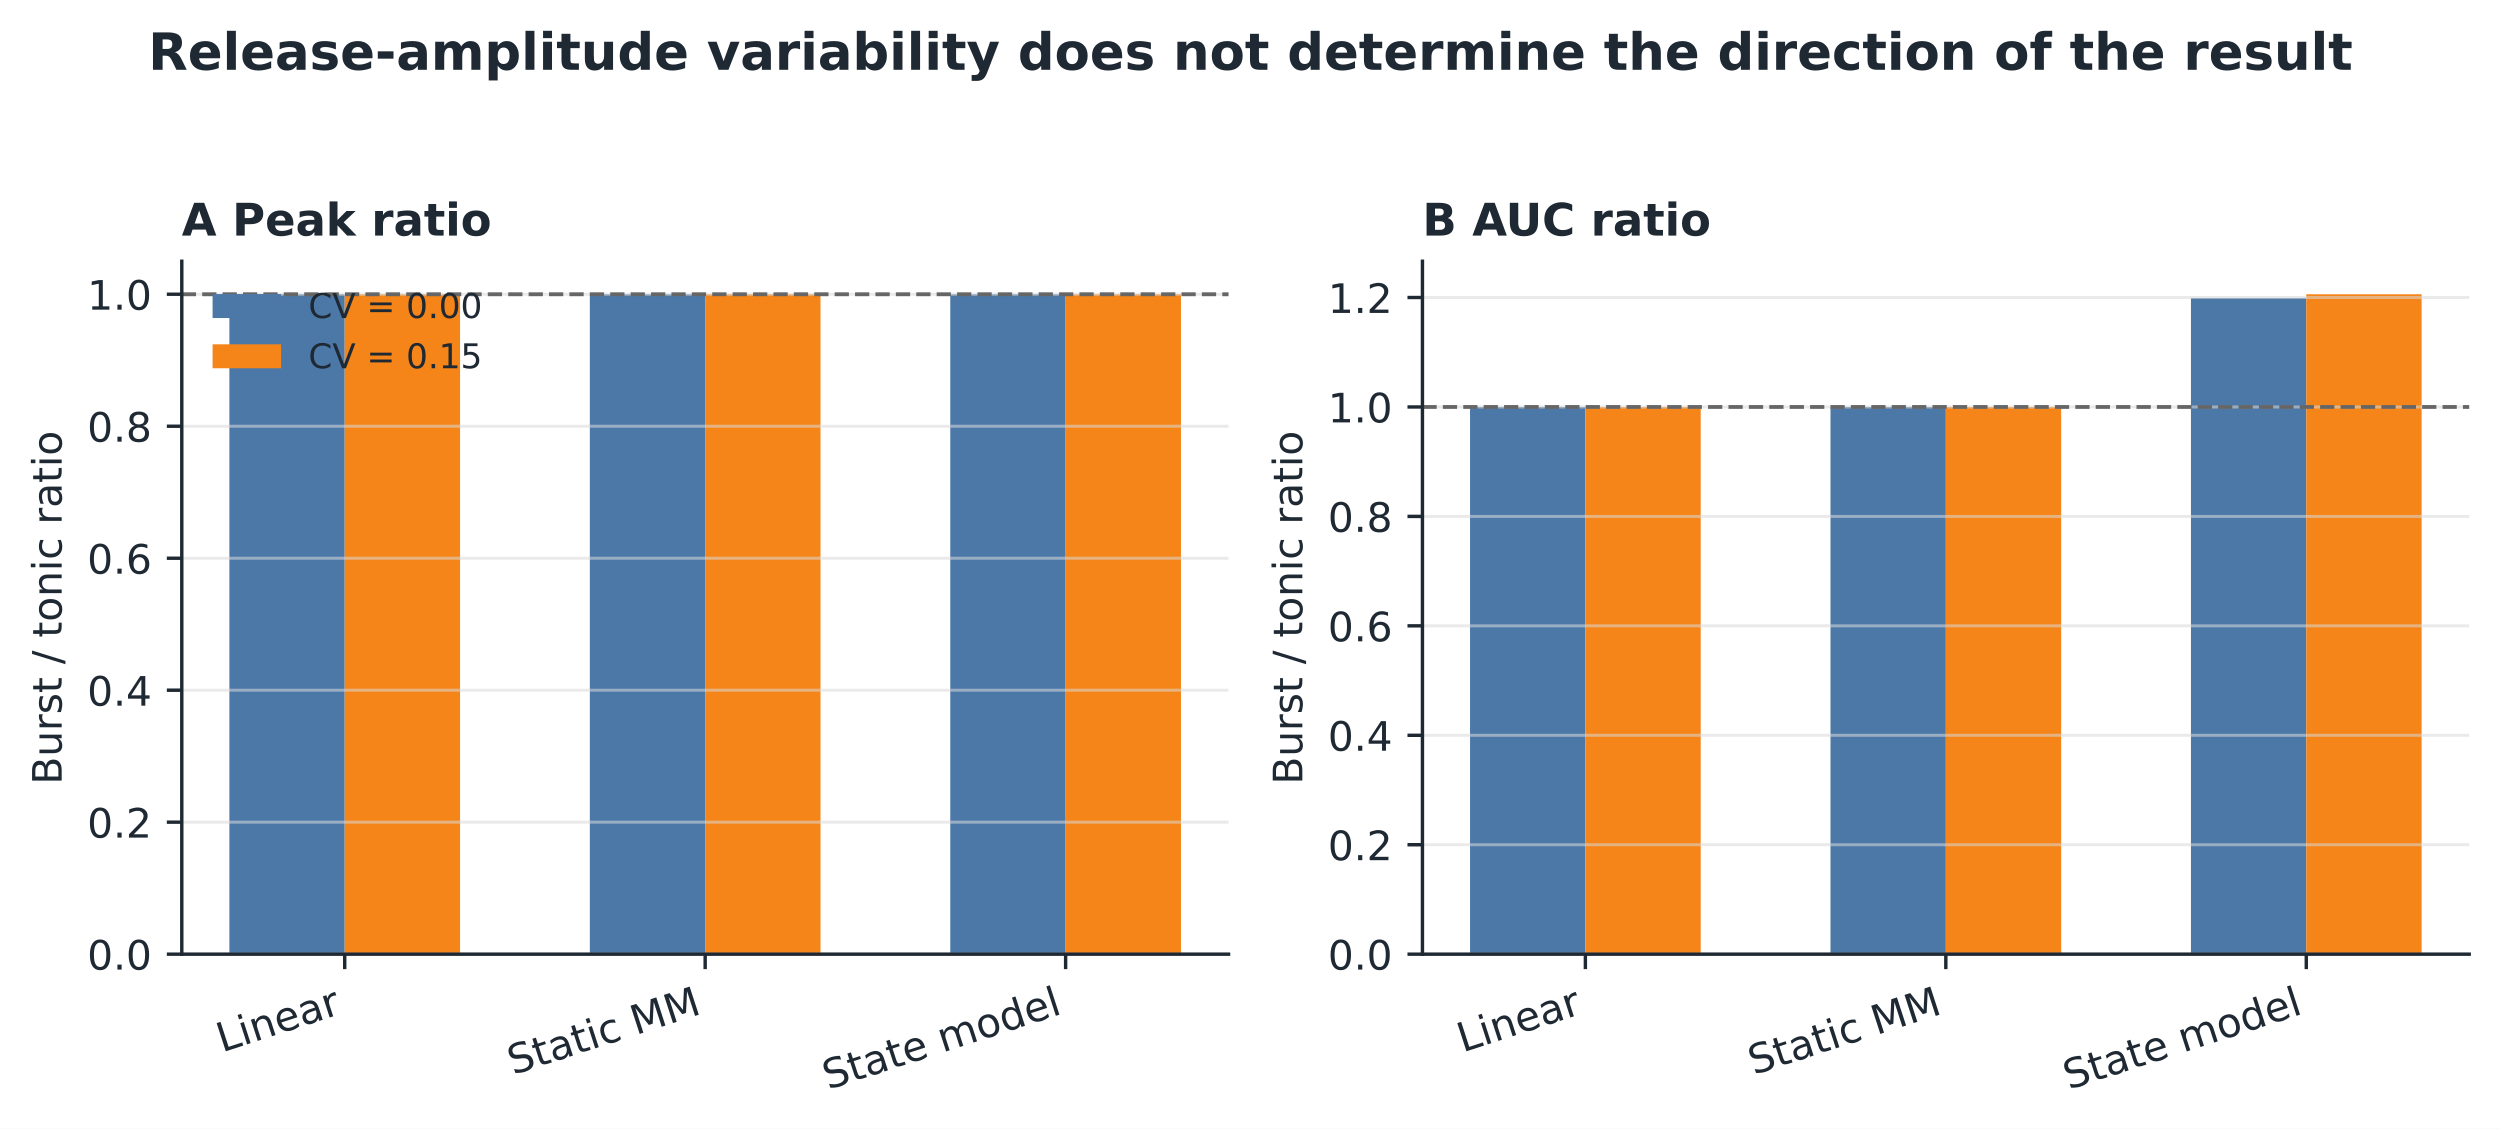
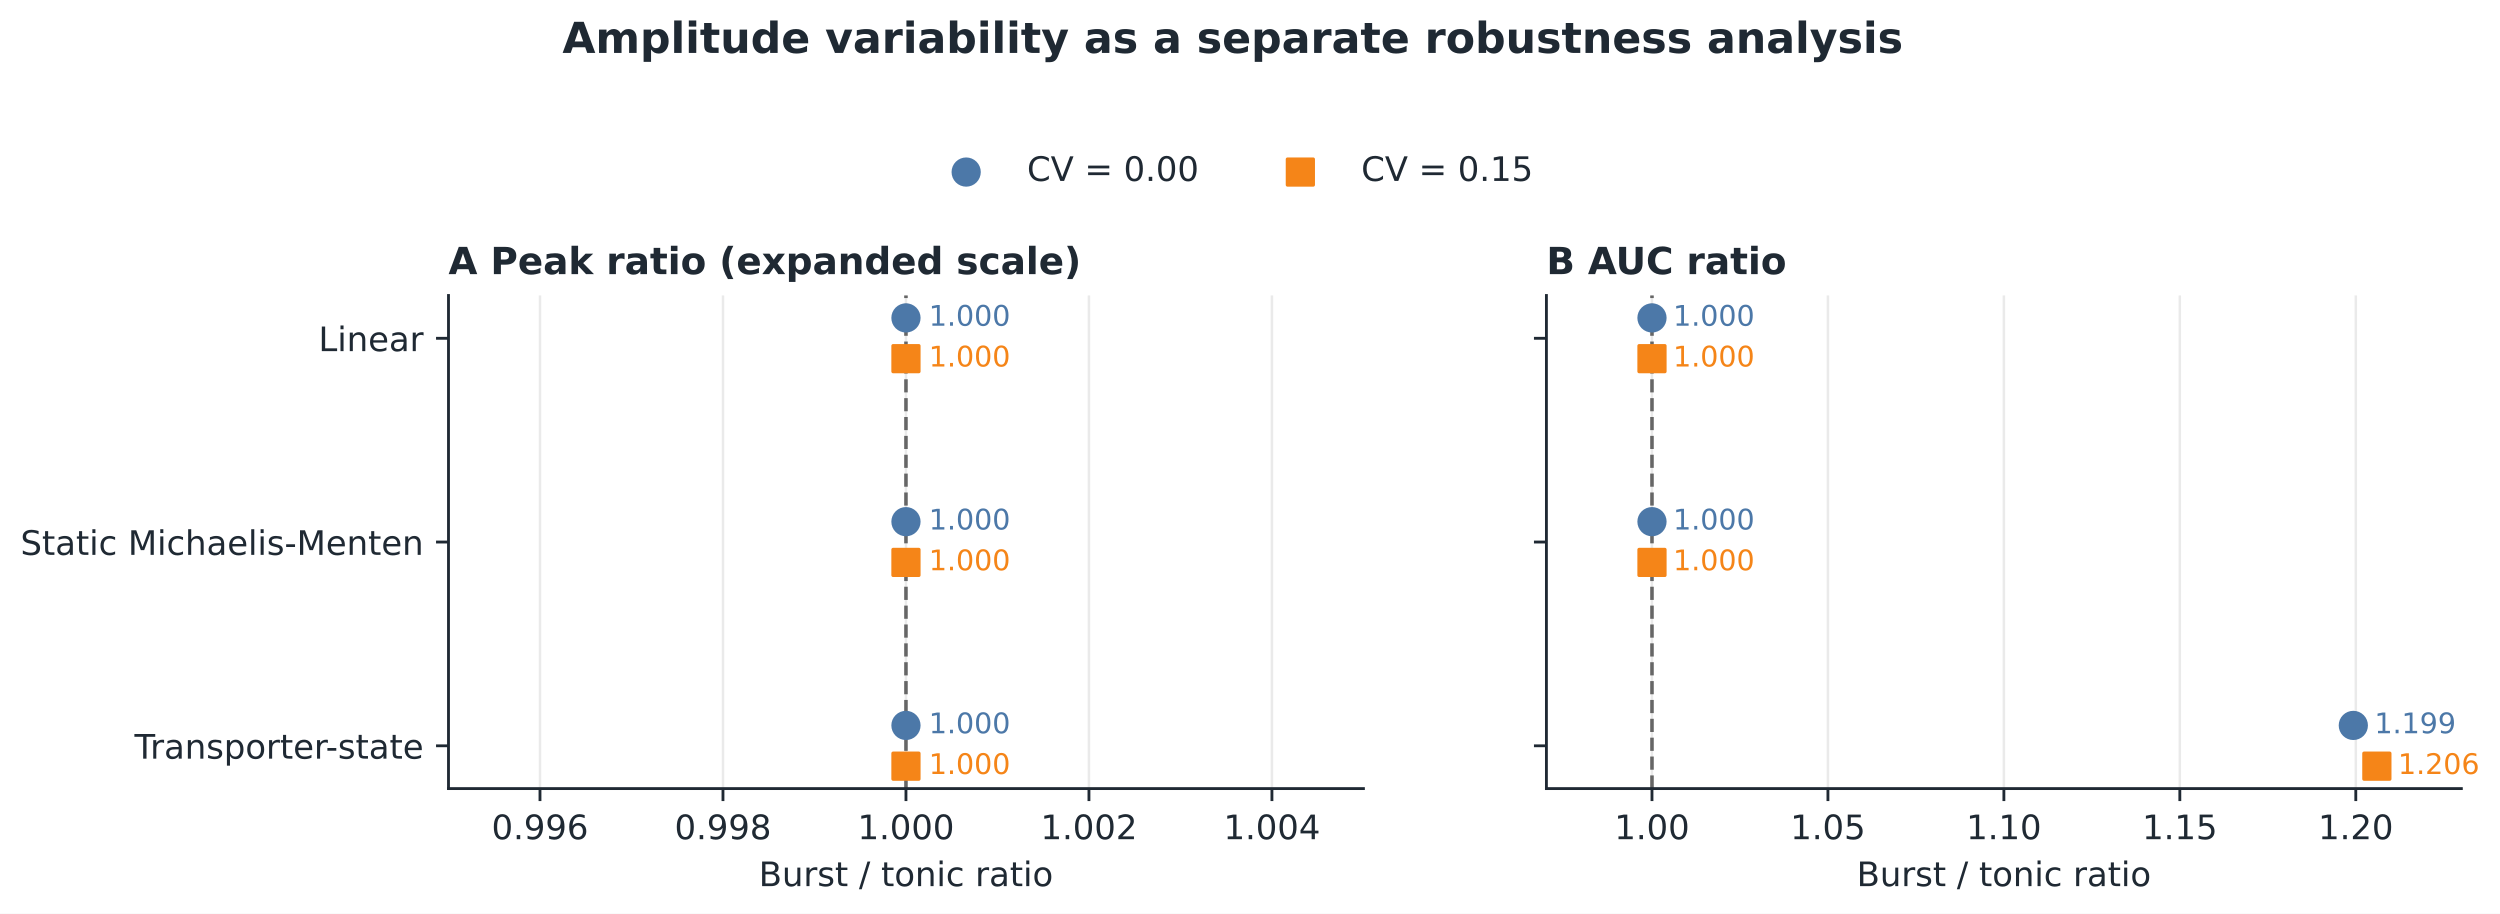
- <svg xmlns="http://www.w3.org/2000/svg" xmlns:xlink="http://www.w3.org/1999/xlink" width="584.507pt" height="263.878pt" viewBox="0 0 584.507 263.878" version="1.1">
+ <svg xmlns="http://www.w3.org/2000/svg" xmlns:xlink="http://www.w3.org/1999/xlink" width="702.345pt" height="256.692pt" viewBox="0 0 702.345 256.692" version="1.1">
  <defs>
    <style type="text/css">*{stroke-linejoin: round; stroke-linecap: butt}</style>
  </defs>
  <g id="figure_1">
    <g id="patch_1">
-       <path d="M -0 263.878  L 584.507 263.878  L 584.507 0  L -0 0  z " style="fill: #ffffff" />
+       <path d="M 0 256.692  L 702.345 256.692  L 702.345 0  L 0 0  z " style="fill: #ffffff" />
    </g>
    <g id="axes_1">
      <g id="patch_2">
-         <path d="M 42.502 223.089  L 287.237 223.089  L 287.237 61.08  L 42.502 61.08  z " style="fill: #ffffff" />
-       </g>
-       <g id="patch_3">
-         <path d="M 53.627 223.089  L 80.595 223.089  L 80.595 68.795  L 53.627 68.795  z " clip-path="url(#p89e14dfe2c)" style="fill: #4c78a8" />
-       </g>
-       <g id="patch_4">
-         <path d="M 137.902 223.089  L 164.87 223.089  L 164.87 68.795  L 137.902 68.795  z " clip-path="url(#p89e14dfe2c)" style="fill: #4c78a8" />
-       </g>
-       <g id="patch_5">
-         <path d="M 222.177 223.089  L 249.145 223.089  L 249.145 68.795  L 222.177 68.795  z " clip-path="url(#p89e14dfe2c)" style="fill: #4c78a8" />
-       </g>
-       <g id="patch_6">
-         <path d="M 80.595 223.089  L 107.563 223.089  L 107.563 68.795  L 80.595 68.795  z " clip-path="url(#p89e14dfe2c)" style="fill: #f58518" />
-       </g>
-       <g id="patch_7">
-         <path d="M 164.87 223.089  L 191.838 223.089  L 191.838 68.795  L 164.87 68.795  z " clip-path="url(#p89e14dfe2c)" style="fill: #f58518" />
-       </g>
-       <g id="patch_8">
-         <path d="M 249.145 223.089  L 276.113 223.089  L 276.113 68.795  L 249.145 68.795  z " clip-path="url(#p89e14dfe2c)" style="fill: #f58518" />
+         <path d="M 125.999 221.544  L 383.039 221.544  L 383.039 83.016  L 125.999 83.016  z " style="fill: #ffffff" />
      </g>
      <g id="matplotlib.axis_1">
        <g id="xtick_1">
          <g id="line2d_1">
+             <path d="M 151.703 221.544  L 151.703 83.016  " clip-path="url(#p27b175a845)" style="fill: none; stroke: #d9d9d9; stroke-opacity: 0.55; stroke-width: 0.7; stroke-linecap: square" />
+           </g>
+           <g id="line2d_2">
            <defs>
-               <path id="md1ec81c192" d="M 0 0  L 0 3.5  " style="stroke: #1f2933; stroke-width: 0.8" />
+               <path id="m97c9097db1" d="M 0 0  L 0 3.5  " style="stroke: #1f2933; stroke-width: 0.8" />
            </defs>
            <g>
-               <use xlink:href="#md1ec81c192" x="80.595" y="223.089" style="fill: #1f2933; stroke: #1f2933; stroke-width: 0.8" />
+               <use xlink:href="#m97c9097db1" x="151.703" y="221.544" style="fill: #1f2933; stroke: #1f2933; stroke-width: 0.8" />
            </g>
          </g>
          <g id="text_1">
-             <text style="font-size: 9.5px; font-family: 'DejaVu Sans'; fill: #1f2933" transform="translate(51.90341 246.0781) rotate(-18)">Linear</text>
+             <text style="font-size: 9.5px; font-family: 'DejaVu Sans'; text-anchor: middle; fill: #1f2933" x="151.703" y="235.763" transform="rotate(-0 151.7025 235.7625)">0.996</text>
          </g>
        </g>
        <g id="xtick_2">
-           <g id="line2d_2">
-             <g>
-               <use xlink:href="#md1ec81c192" x="164.87" y="223.089" style="fill: #1f2933; stroke: #1f2933; stroke-width: 0.8" />
+           <g id="line2d_3">
+             <path d="M 203.111 221.544  L 203.111 83.016  " clip-path="url(#p27b175a845)" style="fill: none; stroke: #d9d9d9; stroke-opacity: 0.55; stroke-width: 0.7; stroke-linecap: square" />
+           </g>
+           <g id="line2d_4">
+             <g>
+               <use xlink:href="#m97c9097db1" x="203.111" y="221.544" style="fill: #1f2933; stroke: #1f2933; stroke-width: 0.8" />
            </g>
          </g>
          <g id="text_2">
-             <text style="font-size: 9.5px; font-family: 'DejaVu Sans'; fill: #1f2933" transform="translate(119.9621 251.3472) rotate(-18)">Static MM</text>
+             <text style="font-size: 9.5px; font-family: 'DejaVu Sans'; text-anchor: middle; fill: #1f2933" x="203.111" y="235.763" transform="rotate(-0 203.1105 235.7625)">0.998</text>
          </g>
        </g>
        <g id="xtick_3">
-           <g id="line2d_3">
-             <g>
-               <use xlink:href="#md1ec81c192" x="249.145" y="223.089" style="fill: #1f2933; stroke: #1f2933; stroke-width: 0.8" />
+           <g id="line2d_5">
+             <path d="M 254.519 221.544  L 254.519 83.016  " clip-path="url(#p27b175a845)" style="fill: none; stroke: #d9d9d9; stroke-opacity: 0.55; stroke-width: 0.7; stroke-linecap: square" />
+           </g>
+           <g id="line2d_6">
+             <g>
+               <use xlink:href="#m97c9097db1" x="254.519" y="221.544" style="fill: #1f2933; stroke: #1f2933; stroke-width: 0.8" />
            </g>
          </g>
          <g id="text_3">
-             <text style="font-size: 9.5px; font-family: 'DejaVu Sans'; fill: #1f2933" transform="translate(193.6126 254.7993) rotate(-18)">State model</text>
-           </g>
+             <text style="font-size: 9.5px; font-family: 'DejaVu Sans'; text-anchor: middle; fill: #1f2933" x="254.519" y="235.763" transform="rotate(-0 254.5185 235.7625)">1.000</text>
+           </g>
+         </g>
+         <g id="xtick_4">
+           <g id="line2d_7">
+             <path d="M 305.927 221.544  L 305.927 83.016  " clip-path="url(#p27b175a845)" style="fill: none; stroke: #d9d9d9; stroke-opacity: 0.55; stroke-width: 0.7; stroke-linecap: square" />
+           </g>
+           <g id="line2d_8">
+             <g>
+               <use xlink:href="#m97c9097db1" x="305.927" y="221.544" style="fill: #1f2933; stroke: #1f2933; stroke-width: 0.8" />
+             </g>
+           </g>
+           <g id="text_4">
+             <text style="font-size: 9.5px; font-family: 'DejaVu Sans'; text-anchor: middle; fill: #1f2933" x="305.927" y="235.763" transform="rotate(-0 305.9265 235.7625)">1.002</text>
+           </g>
+         </g>
+         <g id="xtick_5">
+           <g id="line2d_9">
+             <path d="M 357.335 221.544  L 357.335 83.016  " clip-path="url(#p27b175a845)" style="fill: none; stroke: #d9d9d9; stroke-opacity: 0.55; stroke-width: 0.7; stroke-linecap: square" />
+           </g>
+           <g id="line2d_10">
+             <g>
+               <use xlink:href="#m97c9097db1" x="357.335" y="221.544" style="fill: #1f2933; stroke: #1f2933; stroke-width: 0.8" />
+             </g>
+           </g>
+           <g id="text_5">
+             <text style="font-size: 9.5px; font-family: 'DejaVu Sans'; text-anchor: middle; fill: #1f2933" x="357.335" y="235.763" transform="rotate(-0 357.3345 235.7625)">1.004</text>
+           </g>
+         </g>
+         <g id="text_6">
+           <text style="font-size: 9.5px; font-family: 'DejaVu Sans'; text-anchor: middle; fill: #1f2933" x="254.519" y="248.957" transform="rotate(-0 254.5185 248.9567)">Burst / tonic ratio</text>
        </g>
      </g>
      <g id="matplotlib.axis_2">
        <g id="ytick_1">
-           <g id="line2d_4">
-             <path d="M 42.502 223.089  L 287.237 223.089  " clip-path="url(#p89e14dfe2c)" style="fill: none; stroke: #d9d9d9; stroke-opacity: 0.55; stroke-width: 0.7; stroke-linecap: square" />
-           </g>
-           <g id="line2d_5">
+           <g id="line2d_11">
            <defs>
-               <path id="mc2ddec06c8" d="M 0 0  L -3.5 0  " style="stroke: #1f2933; stroke-width: 0.8" />
+               <path id="mf28a85999b" d="M 0 0  L -3.5 0  " style="stroke: #1f2933; stroke-width: 0.8" />
            </defs>
            <g>
-               <use xlink:href="#mc2ddec06c8" x="42.502" y="223.089" style="fill: #1f2933; stroke: #1f2933; stroke-width: 0.8" />
-             </g>
-           </g>
-           <g id="text_4">
-             <text style="font-size: 9.5px; font-family: 'DejaVu Sans'; text-anchor: end; fill: #1f2933" x="35.502" y="226.698" transform="rotate(-0 35.50219 226.6982)">0.0</text>
+               <use xlink:href="#mf28a85999b" x="125.999" y="95.037" style="fill: #1f2933; stroke: #1f2933; stroke-width: 0.8" />
+             </g>
+           </g>
+           <g id="text_7">
+             <text style="font-size: 9.5px; font-family: 'DejaVu Sans'; text-anchor: end; fill: #1f2933" x="118.999" y="98.646" transform="rotate(-0 118.9985 98.64628)">Linear</text>
          </g>
        </g>
        <g id="ytick_2">
-           <g id="line2d_6">
-             <path d="M 42.502 192.23  L 287.237 192.23  " clip-path="url(#p89e14dfe2c)" style="fill: none; stroke: #d9d9d9; stroke-opacity: 0.55; stroke-width: 0.7; stroke-linecap: square" />
-           </g>
-           <g id="line2d_7">
-             <g>
-               <use xlink:href="#mc2ddec06c8" x="42.502" y="192.23" style="fill: #1f2933; stroke: #1f2933; stroke-width: 0.8" />
-             </g>
-           </g>
-           <g id="text_5">
-             <text style="font-size: 9.5px; font-family: 'DejaVu Sans'; text-anchor: end; fill: #1f2933" x="35.502" y="195.839" transform="rotate(-0 35.50219 195.8394)">0.2</text>
+           <g id="line2d_12">
+             <g>
+               <use xlink:href="#mf28a85999b" x="125.999" y="152.28" style="fill: #1f2933; stroke: #1f2933; stroke-width: 0.8" />
+             </g>
+           </g>
+           <g id="text_8">
+             <text style="font-size: 9.5px; font-family: 'DejaVu Sans'; text-anchor: end; fill: #1f2933" x="118.999" y="155.889" transform="rotate(-0 118.9985 155.8893)">Static Michaelis-Menten</text>
          </g>
        </g>
        <g id="ytick_3">
-           <g id="line2d_8">
-             <path d="M 42.502 161.371  L 287.237 161.371  " clip-path="url(#p89e14dfe2c)" style="fill: none; stroke: #d9d9d9; stroke-opacity: 0.55; stroke-width: 0.7; stroke-linecap: square" />
-           </g>
-           <g id="line2d_9">
-             <g>
-               <use xlink:href="#mc2ddec06c8" x="42.502" y="161.371" style="fill: #1f2933; stroke: #1f2933; stroke-width: 0.8" />
-             </g>
-           </g>
-           <g id="text_6">
-             <text style="font-size: 9.5px; font-family: 'DejaVu Sans'; text-anchor: end; fill: #1f2933" x="35.502" y="164.981" transform="rotate(-0 35.50219 164.9805)">0.4</text>
-           </g>
-         </g>
+           <g id="line2d_13">
+             <g>
+               <use xlink:href="#mf28a85999b" x="125.999" y="209.523" style="fill: #1f2933; stroke: #1f2933; stroke-width: 0.8" />
+             </g>
+           </g>
+           <g id="text_9">
+             <text style="font-size: 9.5px; font-family: 'DejaVu Sans'; text-anchor: end; fill: #1f2933" x="118.999" y="213.132" transform="rotate(-0 118.9985 213.1322)">Transporter-state</text>
+           </g>
+         </g>
+       </g>
+       <g id="line2d_14">
+         <path d="M 254.519 221.544  L 254.519 83.016  " clip-path="url(#p27b175a845)" style="fill: none; stroke-dasharray: 3.7,1.6; stroke-dashoffset: 0; stroke: #666666" />
+       </g>
+       <g id="patch_3">
+         <path d="M 125.999 221.544  L 125.999 83.016  " style="fill: none; stroke: #1f2933; stroke-width: 0.8; stroke-linejoin: miter; stroke-linecap: square" />
+       </g>
+       <g id="patch_4">
+         <path d="M 125.999 221.544  L 383.039 221.544  " style="fill: none; stroke: #1f2933; stroke-width: 0.8; stroke-linejoin: miter; stroke-linecap: square" />
+       </g>
+       <g id="PathCollection_1">
+         <defs>
+           <path id="m5dc6bbaf99" d="M 0 3.606  C 0.956 3.606 1.873 3.226 2.55 2.55  C 3.226 1.873 3.606 0.956 3.606 0  C 3.606 -0.956 3.226 -1.873 2.55 -2.55  C 1.873 -3.226 0.956 -3.606 0 -3.606  C -0.956 -3.606 -1.873 -3.226 -2.55 -2.55  C -3.226 -1.873 -3.606 -0.956 -3.606 0  C -3.606 0.956 -3.226 1.873 -2.55 2.55  C -1.873 3.226 -0.956 3.606 0 3.606  z " style="stroke: #4c78a8" />
+         </defs>
+         <g clip-path="url(#p27b175a845)">
+           <use xlink:href="#m5dc6bbaf99" x="254.519" y="89.313" style="fill: #4c78a8; stroke: #4c78a8" />
+           <use xlink:href="#m5dc6bbaf99" x="254.519" y="146.556" style="fill: #4c78a8; stroke: #4c78a8" />
+           <use xlink:href="#m5dc6bbaf99" x="254.519" y="203.799" style="fill: #4c78a8; stroke: #4c78a8" />
+         </g>
+       </g>
+       <g id="text_10">
+         <text style="font-size: 8px; font-family: 'DejaVu Sans'; text-anchor: start; fill: #4c78a8" x="260.945" y="91.52" transform="rotate(-0 260.9445 91.52023)">1.000</text>
+       </g>
+       <g id="text_11">
+         <text style="font-size: 8px; font-family: 'DejaVu Sans'; text-anchor: start; fill: #4c78a8" x="260.945" y="148.763" transform="rotate(-0 260.9445 148.7632)">1.000</text>
+       </g>
+       <g id="text_12">
+         <text style="font-size: 8px; font-family: 'DejaVu Sans'; text-anchor: start; fill: #4c78a8" x="260.945" y="206.006" transform="rotate(-0 260.9445 206.0062)">1.000</text>
+       </g>
+       <g id="PathCollection_2">
+         <defs>
+           <path id="m128064ac59" d="M -3.606 3.606  L 3.606 3.606  L 3.606 -3.606  L -3.606 -3.606  z " style="stroke: #f58518" />
+         </defs>
+         <g clip-path="url(#p27b175a845)">
+           <use xlink:href="#m128064ac59" x="254.519" y="100.761" style="fill: #f58518; stroke: #f58518" />
+           <use xlink:href="#m128064ac59" x="254.519" y="158.004" style="fill: #f58518; stroke: #f58518" />
+           <use xlink:href="#m128064ac59" x="254.519" y="215.247" style="fill: #f58518; stroke: #f58518" />
+         </g>
+       </g>
+       <g id="text_13">
+         <text style="font-size: 8px; font-family: 'DejaVu Sans'; text-anchor: start; fill: #f58518" x="260.945" y="102.969" transform="rotate(-0 260.9445 102.9688)">1.000</text>
+       </g>
+       <g id="text_14">
+         <text style="font-size: 8px; font-family: 'DejaVu Sans'; text-anchor: start; fill: #f58518" x="260.945" y="160.212" transform="rotate(-0 260.9445 160.2118)">1.000</text>
+       </g>
+       <g id="text_15">
+         <text style="font-size: 8px; font-family: 'DejaVu Sans'; text-anchor: start; fill: #f58518" x="260.945" y="217.455" transform="rotate(-0 260.9445 217.4548)">1.000</text>
+       </g>
+       <g id="text_16">
+         <text style="font-weight: 700; font-size: 10.5px; font-family: 'DejaVu Sans'; text-anchor: start; fill: #1f2933" x="125.999" y="77.016" transform="rotate(-0 125.9985 77.016)">A  Peak ratio (expanded scale)</text>
+       </g>
+     </g>
+     <g id="axes_2">
+       <g id="patch_5">
+         <path d="M 434.447 221.544  L 691.487 221.544  L 691.487 83.016  L 434.447 83.016  z " style="fill: #ffffff" />
+       </g>
+       <g id="matplotlib.axis_3">
+         <g id="xtick_6">
+           <g id="line2d_15">
+             <path d="M 464.105 221.544  L 464.105 83.016  " clip-path="url(#p819e3d7b6c)" style="fill: none; stroke: #d9d9d9; stroke-opacity: 0.55; stroke-width: 0.7; stroke-linecap: square" />
+           </g>
+           <g id="line2d_16">
+             <g>
+               <use xlink:href="#m97c9097db1" x="464.105" y="221.544" style="fill: #1f2933; stroke: #1f2933; stroke-width: 0.8" />
+             </g>
+           </g>
+           <g id="text_17">
+             <text style="font-size: 9.5px; font-family: 'DejaVu Sans'; text-anchor: middle; fill: #1f2933" x="464.105" y="235.763" transform="rotate(-0 464.105 235.7625)">1.00</text>
+           </g>
+         </g>
+         <g id="xtick_7">
+           <g id="line2d_17">
+             <path d="M 513.536 221.544  L 513.536 83.016  " clip-path="url(#p819e3d7b6c)" style="fill: none; stroke: #d9d9d9; stroke-opacity: 0.55; stroke-width: 0.7; stroke-linecap: square" />
+           </g>
+           <g id="line2d_18">
+             <g>
+               <use xlink:href="#m97c9097db1" x="513.536" y="221.544" style="fill: #1f2933; stroke: #1f2933; stroke-width: 0.8" />
+             </g>
+           </g>
+           <g id="text_18">
+             <text style="font-size: 9.5px; font-family: 'DejaVu Sans'; text-anchor: middle; fill: #1f2933" x="513.536" y="235.763" transform="rotate(-0 513.5357 235.7625)">1.05</text>
+           </g>
+         </g>
+         <g id="xtick_8">
+           <g id="line2d_19">
+             <path d="M 562.967 221.544  L 562.967 83.016  " clip-path="url(#p819e3d7b6c)" style="fill: none; stroke: #d9d9d9; stroke-opacity: 0.55; stroke-width: 0.7; stroke-linecap: square" />
+           </g>
+           <g id="line2d_20">
+             <g>
+               <use xlink:href="#m97c9097db1" x="562.967" y="221.544" style="fill: #1f2933; stroke: #1f2933; stroke-width: 0.8" />
+             </g>
+           </g>
+           <g id="text_19">
+             <text style="font-size: 9.5px; font-family: 'DejaVu Sans'; text-anchor: middle; fill: #1f2933" x="562.967" y="235.763" transform="rotate(-0 562.9665 235.7625)">1.10</text>
+           </g>
+         </g>
+         <g id="xtick_9">
+           <g id="line2d_21">
+             <path d="M 612.397 221.544  L 612.397 83.016  " clip-path="url(#p819e3d7b6c)" style="fill: none; stroke: #d9d9d9; stroke-opacity: 0.55; stroke-width: 0.7; stroke-linecap: square" />
+           </g>
+           <g id="line2d_22">
+             <g>
+               <use xlink:href="#m97c9097db1" x="612.397" y="221.544" style="fill: #1f2933; stroke: #1f2933; stroke-width: 0.8" />
+             </g>
+           </g>
+           <g id="text_20">
+             <text style="font-size: 9.5px; font-family: 'DejaVu Sans'; text-anchor: middle; fill: #1f2933" x="612.397" y="235.763" transform="rotate(-0 612.3973 235.7625)">1.15</text>
+           </g>
+         </g>
+         <g id="xtick_10">
+           <g id="line2d_23">
+             <path d="M 661.828 221.544  L 661.828 83.016  " clip-path="url(#p819e3d7b6c)" style="fill: none; stroke: #d9d9d9; stroke-opacity: 0.55; stroke-width: 0.7; stroke-linecap: square" />
+           </g>
+           <g id="line2d_24">
+             <g>
+               <use xlink:href="#m97c9097db1" x="661.828" y="221.544" style="fill: #1f2933; stroke: #1f2933; stroke-width: 0.8" />
+             </g>
+           </g>
+           <g id="text_21">
+             <text style="font-size: 9.5px; font-family: 'DejaVu Sans'; text-anchor: middle; fill: #1f2933" x="661.828" y="235.763" transform="rotate(-0 661.8281 235.7625)">1.20</text>
+           </g>
+         </g>
+         <g id="text_22">
+           <text style="font-size: 9.5px; font-family: 'DejaVu Sans'; text-anchor: middle; fill: #1f2933" x="562.967" y="248.957" transform="rotate(-0 562.9665 248.9567)">Burst / tonic ratio</text>
+         </g>
+       </g>
+       <g id="matplotlib.axis_4">
        <g id="ytick_4">
-           <g id="line2d_10">
-             <path d="M 42.502 130.512  L 287.237 130.512  " clip-path="url(#p89e14dfe2c)" style="fill: none; stroke: #d9d9d9; stroke-opacity: 0.55; stroke-width: 0.7; stroke-linecap: square" />
-           </g>
-           <g id="line2d_11">
-             <g>
-               <use xlink:href="#mc2ddec06c8" x="42.502" y="130.512" style="fill: #1f2933; stroke: #1f2933; stroke-width: 0.8" />
-             </g>
-           </g>
-           <g id="text_7">
-             <text style="font-size: 9.5px; font-family: 'DejaVu Sans'; text-anchor: end; fill: #1f2933" x="35.502" y="134.122" transform="rotate(-0 35.50219 134.1217)">0.6</text>
+           <g id="line2d_25">
+             <g>
+               <use xlink:href="#mf28a85999b" x="434.447" y="95.037" style="fill: #1f2933; stroke: #1f2933; stroke-width: 0.8" />
+             </g>
          </g>
        </g>
        <g id="ytick_5">
-           <g id="line2d_12">
-             <path d="M 42.502 99.654  L 287.237 99.654  " clip-path="url(#p89e14dfe2c)" style="fill: none; stroke: #d9d9d9; stroke-opacity: 0.55; stroke-width: 0.7; stroke-linecap: square" />
-           </g>
-           <g id="line2d_13">
-             <g>
-               <use xlink:href="#mc2ddec06c8" x="42.502" y="99.654" style="fill: #1f2933; stroke: #1f2933; stroke-width: 0.8" />
-             </g>
-           </g>
-           <g id="text_8">
-             <text style="font-size: 9.5px; font-family: 'DejaVu Sans'; text-anchor: end; fill: #1f2933" x="35.502" y="103.263" transform="rotate(-0 35.50219 103.2628)">0.8</text>
+           <g id="line2d_26">
+             <g>
+               <use xlink:href="#mf28a85999b" x="434.447" y="152.28" style="fill: #1f2933; stroke: #1f2933; stroke-width: 0.8" />
+             </g>
          </g>
        </g>
        <g id="ytick_6">
-           <g id="line2d_14">
-             <path d="M 42.502 68.795  L 287.237 68.795  " clip-path="url(#p89e14dfe2c)" style="fill: none; stroke: #d9d9d9; stroke-opacity: 0.55; stroke-width: 0.7; stroke-linecap: square" />
-           </g>
-           <g id="line2d_15">
-             <g>
-               <use xlink:href="#mc2ddec06c8" x="42.502" y="68.795" style="fill: #1f2933; stroke: #1f2933; stroke-width: 0.8" />
-             </g>
-           </g>
-           <g id="text_9">
-             <text style="font-size: 9.5px; font-family: 'DejaVu Sans'; text-anchor: end; fill: #1f2933" x="35.502" y="72.404" transform="rotate(-0 35.50219 72.40397)">1.0</text>
-           </g>
-         </g>
-         <g id="text_10">
-           <text style="font-size: 9.5px; font-family: 'DejaVu Sans'; text-anchor: middle; fill: #1f2933" x="14.419" y="142.084" transform="rotate(-90 14.41852 142.0845)">Burst / tonic ratio</text>
-         </g>
-       </g>
-       <g id="line2d_16">
-         <path d="M 42.502 68.795  L 287.237 68.795  " clip-path="url(#p89e14dfe2c)" style="fill: none; stroke-dasharray: 3.33,1.44; stroke-dashoffset: 0; stroke: #666666; stroke-width: 0.9" />
-       </g>
-       <g id="patch_9">
-         <path d="M 42.502 223.089  L 42.502 61.08  " style="fill: none; stroke: #1f2933; stroke-width: 0.8; stroke-linejoin: miter; stroke-linecap: square" />
-       </g>
-       <g id="patch_10">
-         <path d="M 42.502 223.089  L 287.237 223.089  " style="fill: none; stroke: #1f2933; stroke-width: 0.8; stroke-linejoin: miter; stroke-linecap: square" />
-       </g>
-       <g id="text_11">
-         <text style="font-weight: 700; font-size: 10.5px; font-family: 'DejaVu Sans'; text-anchor: start; fill: #1f2933" x="42.502" y="55.08" transform="rotate(-0 42.50219 55.08)">A  Peak ratio</text>
-       </g>
-       <g id="legend_1">
-         <g id="patch_11">
-           <path d="M 49.702 74.359  L 65.702 74.359  L 65.702 68.759  L 49.702 68.759  z " style="fill: #4c78a8" />
-         </g>
-         <g id="text_12">
-           <text style="font-size: 8px; font-family: 'DejaVu Sans'; text-anchor: start; fill: #1f2933" x="72.102" y="74.359" transform="rotate(-0 72.10219 74.35875)">CV = 0.00</text>
-         </g>
-         <g id="patch_12">
-           <path d="M 49.702 86.101  L 65.702 86.101  L 65.702 80.501  L 49.702 80.501  z " style="fill: #f58518" />
-         </g>
-         <g id="text_13">
-           <text style="font-size: 8px; font-family: 'DejaVu Sans'; text-anchor: start; fill: #1f2933" x="72.102" y="86.101" transform="rotate(-0 72.10219 86.10125)">CV = 0.15</text>
-         </g>
-       </g>
-     </g>
-     <g id="axes_2">
-       <g id="patch_13">
-         <path d="M 332.572 223.089  L 577.307 223.089  L 577.307 61.08  L 332.572 61.08  z " style="fill: #ffffff" />
-       </g>
-       <g id="patch_14">
-         <path d="M 343.697 223.089  L 370.665 223.089  L 370.665 95.149  L 343.697 95.149  z " clip-path="url(#p85323d11f0)" style="fill: #4c78a8" />
-       </g>
-       <g id="patch_15">
-         <path d="M 427.972 223.089  L 454.94 223.089  L 454.94 95.149  L 427.972 95.149  z " clip-path="url(#p85323d11f0)" style="fill: #4c78a8" />
-       </g>
-       <g id="patch_16">
-         <path d="M 512.247 223.089  L 539.215 223.089  L 539.215 69.651  L 512.247 69.651  z " clip-path="url(#p85323d11f0)" style="fill: #4c78a8" />
-       </g>
-       <g id="patch_17">
-         <path d="M 370.665 223.089  L 397.633 223.089  L 397.633 95.149  L 370.665 95.149  z " clip-path="url(#p85323d11f0)" style="fill: #f58518" />
-       </g>
-       <g id="patch_18">
-         <path d="M 454.94 223.089  L 481.908 223.089  L 481.908 95.149  L 454.94 95.149  z " clip-path="url(#p85323d11f0)" style="fill: #f58518" />
-       </g>
-       <g id="patch_19">
-         <path d="M 539.215 223.089  L 566.183 223.089  L 566.183 68.795  L 539.215 68.795  z " clip-path="url(#p85323d11f0)" style="fill: #f58518" />
-       </g>
-       <g id="matplotlib.axis_3">
-         <g id="xtick_4">
-           <g id="line2d_17">
-             <g>
-               <use xlink:href="#md1ec81c192" x="370.665" y="223.089" style="fill: #1f2933; stroke: #1f2933; stroke-width: 0.8" />
-             </g>
-           </g>
-           <g id="text_14">
-             <text style="font-size: 9.5px; font-family: 'DejaVu Sans'; fill: #1f2933" transform="translate(341.9734 246.0781) rotate(-18)">Linear</text>
-           </g>
-         </g>
-         <g id="xtick_5">
-           <g id="line2d_18">
-             <g>
-               <use xlink:href="#md1ec81c192" x="454.94" y="223.089" style="fill: #1f2933; stroke: #1f2933; stroke-width: 0.8" />
-             </g>
-           </g>
-           <g id="text_15">
-             <text style="font-size: 9.5px; font-family: 'DejaVu Sans'; fill: #1f2933" transform="translate(410.0321 251.3472) rotate(-18)">Static MM</text>
-           </g>
-         </g>
-         <g id="xtick_6">
-           <g id="line2d_19">
-             <g>
-               <use xlink:href="#md1ec81c192" x="539.215" y="223.089" style="fill: #1f2933; stroke: #1f2933; stroke-width: 0.8" />
-             </g>
-           </g>
-           <g id="text_16">
-             <text style="font-size: 9.5px; font-family: 'DejaVu Sans'; fill: #1f2933" transform="translate(483.6826 254.7993) rotate(-18)">State model</text>
-           </g>
-         </g>
-       </g>
-       <g id="matplotlib.axis_4">
-         <g id="ytick_7">
-           <g id="line2d_20">
-             <path d="M 332.572 223.089  L 577.307 223.089  " clip-path="url(#p85323d11f0)" style="fill: none; stroke: #d9d9d9; stroke-opacity: 0.55; stroke-width: 0.7; stroke-linecap: square" />
-           </g>
-           <g id="line2d_21">
-             <g>
-               <use xlink:href="#mc2ddec06c8" x="332.572" y="223.089" style="fill: #1f2933; stroke: #1f2933; stroke-width: 0.8" />
-             </g>
-           </g>
-           <g id="text_17">
-             <text style="font-size: 9.5px; font-family: 'DejaVu Sans'; text-anchor: end; fill: #1f2933" x="325.572" y="226.698" transform="rotate(-0 325.5722 226.6982)">0.0</text>
-           </g>
-         </g>
-         <g id="ytick_8">
-           <g id="line2d_22">
-             <path d="M 332.572 197.501  L 577.307 197.501  " clip-path="url(#p85323d11f0)" style="fill: none; stroke: #d9d9d9; stroke-opacity: 0.55; stroke-width: 0.7; stroke-linecap: square" />
-           </g>
-           <g id="line2d_23">
-             <g>
-               <use xlink:href="#mc2ddec06c8" x="332.572" y="197.501" style="fill: #1f2933; stroke: #1f2933; stroke-width: 0.8" />
-             </g>
-           </g>
-           <g id="text_18">
-             <text style="font-size: 9.5px; font-family: 'DejaVu Sans'; text-anchor: end; fill: #1f2933" x="325.572" y="201.11" transform="rotate(-0 325.5722 201.1103)">0.2</text>
-           </g>
-         </g>
-         <g id="ytick_9">
-           <g id="line2d_24">
-             <path d="M 332.572 171.913  L 577.307 171.913  " clip-path="url(#p85323d11f0)" style="fill: none; stroke: #d9d9d9; stroke-opacity: 0.55; stroke-width: 0.7; stroke-linecap: square" />
-           </g>
-           <g id="line2d_25">
-             <g>
-               <use xlink:href="#mc2ddec06c8" x="332.572" y="171.913" style="fill: #1f2933; stroke: #1f2933; stroke-width: 0.8" />
-             </g>
-           </g>
-           <g id="text_19">
-             <text style="font-size: 9.5px; font-family: 'DejaVu Sans'; text-anchor: end; fill: #1f2933" x="325.572" y="175.522" transform="rotate(-0 325.5722 175.5223)">0.4</text>
-           </g>
-         </g>
-         <g id="ytick_10">
-           <g id="line2d_26">
-             <path d="M 332.572 146.325  L 577.307 146.325  " clip-path="url(#p85323d11f0)" style="fill: none; stroke: #d9d9d9; stroke-opacity: 0.55; stroke-width: 0.7; stroke-linecap: square" />
-           </g>
          <g id="line2d_27">
            <g>
-               <use xlink:href="#mc2ddec06c8" x="332.572" y="146.325" style="fill: #1f2933; stroke: #1f2933; stroke-width: 0.8" />
-             </g>
-           </g>
-           <g id="text_20">
-             <text style="font-size: 9.5px; font-family: 'DejaVu Sans'; text-anchor: end; fill: #1f2933" x="325.572" y="149.934" transform="rotate(-0 325.5722 149.9344)">0.6</text>
-           </g>
-         </g>
-         <g id="ytick_11">
-           <g id="line2d_28">
-             <path d="M 332.572 120.737  L 577.307 120.737  " clip-path="url(#p85323d11f0)" style="fill: none; stroke: #d9d9d9; stroke-opacity: 0.55; stroke-width: 0.7; stroke-linecap: square" />
-           </g>
-           <g id="line2d_29">
-             <g>
-               <use xlink:href="#mc2ddec06c8" x="332.572" y="120.737" style="fill: #1f2933; stroke: #1f2933; stroke-width: 0.8" />
-             </g>
-           </g>
-           <g id="text_21">
-             <text style="font-size: 9.5px; font-family: 'DejaVu Sans'; text-anchor: end; fill: #1f2933" x="325.572" y="124.346" transform="rotate(-0 325.5722 124.3464)">0.8</text>
-           </g>
-         </g>
-         <g id="ytick_12">
-           <g id="line2d_30">
-             <path d="M 332.572 95.149  L 577.307 95.149  " clip-path="url(#p85323d11f0)" style="fill: none; stroke: #d9d9d9; stroke-opacity: 0.55; stroke-width: 0.7; stroke-linecap: square" />
-           </g>
-           <g id="line2d_31">
-             <g>
-               <use xlink:href="#mc2ddec06c8" x="332.572" y="95.149" style="fill: #1f2933; stroke: #1f2933; stroke-width: 0.8" />
-             </g>
-           </g>
-           <g id="text_22">
-             <text style="font-size: 9.5px; font-family: 'DejaVu Sans'; text-anchor: end; fill: #1f2933" x="325.572" y="98.758" transform="rotate(-0 325.5722 98.75845)">1.0</text>
-           </g>
-         </g>
-         <g id="ytick_13">
-           <g id="line2d_32">
-             <path d="M 332.572 69.561  L 577.307 69.561  " clip-path="url(#p85323d11f0)" style="fill: none; stroke: #d9d9d9; stroke-opacity: 0.55; stroke-width: 0.7; stroke-linecap: square" />
-           </g>
-           <g id="line2d_33">
-             <g>
-               <use xlink:href="#mc2ddec06c8" x="332.572" y="69.561" style="fill: #1f2933; stroke: #1f2933; stroke-width: 0.8" />
-             </g>
-           </g>
-           <g id="text_23">
-             <text style="font-size: 9.5px; font-family: 'DejaVu Sans'; text-anchor: end; fill: #1f2933" x="325.572" y="73.17" transform="rotate(-0 325.5722 73.17049)">1.2</text>
-           </g>
-         </g>
-         <g id="text_24">
-           <text style="font-size: 9.5px; font-family: 'DejaVu Sans'; text-anchor: middle; fill: #1f2933" x="304.489" y="142.084" transform="rotate(-90 304.4885 142.0845)">Burst / tonic ratio</text>
-         </g>
-       </g>
-       <g id="line2d_34">
-         <path d="M 332.572 95.149  L 577.307 95.149  " clip-path="url(#p85323d11f0)" style="fill: none; stroke-dasharray: 3.33,1.44; stroke-dashoffset: 0; stroke: #666666; stroke-width: 0.9" />
-       </g>
-       <g id="patch_20">
-         <path d="M 332.572 223.089  L 332.572 61.08  " style="fill: none; stroke: #1f2933; stroke-width: 0.8; stroke-linejoin: miter; stroke-linecap: square" />
-       </g>
-       <g id="patch_21">
-         <path d="M 332.572 223.089  L 577.307 223.089  " style="fill: none; stroke: #1f2933; stroke-width: 0.8; stroke-linejoin: miter; stroke-linecap: square" />
+               <use xlink:href="#mf28a85999b" x="434.447" y="209.523" style="fill: #1f2933; stroke: #1f2933; stroke-width: 0.8" />
+             </g>
+           </g>
+         </g>
+       </g>
+       <g id="line2d_28">
+         <path d="M 464.105 221.544  L 464.105 83.016  " clip-path="url(#p819e3d7b6c)" style="fill: none; stroke-dasharray: 3.7,1.6; stroke-dashoffset: 0; stroke: #666666" />
+       </g>
+       <g id="patch_6">
+         <path d="M 434.447 221.544  L 434.447 83.016  " style="fill: none; stroke: #1f2933; stroke-width: 0.8; stroke-linejoin: miter; stroke-linecap: square" />
+       </g>
+       <g id="patch_7">
+         <path d="M 434.447 221.544  L 691.487 221.544  " style="fill: none; stroke: #1f2933; stroke-width: 0.8; stroke-linejoin: miter; stroke-linecap: square" />
+       </g>
+       <g id="PathCollection_3">
+         <g clip-path="url(#p819e3d7b6c)">
+           <use xlink:href="#m5dc6bbaf99" x="464.105" y="89.313" style="fill: #4c78a8; stroke: #4c78a8" />
+           <use xlink:href="#m5dc6bbaf99" x="464.105" y="146.556" style="fill: #4c78a8; stroke: #4c78a8" />
+           <use xlink:href="#m5dc6bbaf99" x="661.137" y="203.799" style="fill: #4c78a8; stroke: #4c78a8" />
+         </g>
+       </g>
+       <g id="text_23">
+         <text style="font-size: 8px; font-family: 'DejaVu Sans'; text-anchor: start; fill: #4c78a8" x="470.037" y="91.52" transform="rotate(-0 470.0367 91.52023)">1.000</text>
+       </g>
+       <g id="text_24">
+         <text style="font-size: 8px; font-family: 'DejaVu Sans'; text-anchor: start; fill: #4c78a8" x="470.037" y="148.763" transform="rotate(-0 470.0367 148.7632)">1.000</text>
      </g>
      <g id="text_25">
-         <text style="font-weight: 700; font-size: 10.5px; font-family: 'DejaVu Sans'; text-anchor: start; fill: #1f2933" x="332.572" y="55.08" transform="rotate(-0 332.5722 55.08)">B  AUC ratio</text>
-       </g>
-     </g>
-     <g id="text_26">
-       <text style="font-weight: 700; font-size: 12px; font-family: 'DejaVu Sans'; text-anchor: middle; fill: #1f2933" x="292.367" y="16.318" transform="rotate(-0 292.3672 16.31812)">Release-amplitude variability does not determine the direction of the result</text>
+         <text style="font-size: 8px; font-family: 'DejaVu Sans'; text-anchor: start; fill: #4c78a8" x="667.069" y="206.006" transform="rotate(-0 667.0689 206.0062)">1.199</text>
+       </g>
+       <g id="PathCollection_4">
+         <g clip-path="url(#p819e3d7b6c)">
+           <use xlink:href="#m128064ac59" x="464.105" y="100.761" style="fill: #f58518; stroke: #f58518" />
+           <use xlink:href="#m128064ac59" x="464.105" y="158.004" style="fill: #f58518; stroke: #f58518" />
+           <use xlink:href="#m128064ac59" x="667.751" y="215.247" style="fill: #f58518; stroke: #f58518" />
+         </g>
+       </g>
+       <g id="text_26">
+         <text style="font-size: 8px; font-family: 'DejaVu Sans'; text-anchor: start; fill: #f58518" x="470.037" y="102.969" transform="rotate(-0 470.0367 102.9688)">1.000</text>
+       </g>
+       <g id="text_27">
+         <text style="font-size: 8px; font-family: 'DejaVu Sans'; text-anchor: start; fill: #f58518" x="470.037" y="160.212" transform="rotate(-0 470.0367 160.2118)">1.000</text>
+       </g>
+       <g id="text_28">
+         <text style="font-size: 8px; font-family: 'DejaVu Sans'; text-anchor: start; fill: #f58518" x="673.683" y="217.455" transform="rotate(-0 673.6828 217.4548)">1.206</text>
+       </g>
+       <g id="text_29">
+         <text style="font-weight: 700; font-size: 10.5px; font-family: 'DejaVu Sans'; text-anchor: start; fill: #1f2933" x="434.447" y="77.016" transform="rotate(-0 434.4465 77.016)">B  AUC ratio</text>
+       </g>
+     </g>
+     <g id="text_30">
+       <text style="font-weight: 700; font-size: 12px; font-family: 'DejaVu Sans'; text-anchor: middle; fill: #1f2933" x="346.319" y="14.878" transform="rotate(-0 346.3185 14.87813)">Amplitude variability as a separate robustness analysis</text>
+     </g>
+     <g id="legend_1">
+       <g id="PathCollection_5">
+         <g>
+           <use xlink:href="#m5dc6bbaf99" x="271.435" y="48.339" style="fill: #4c78a8; stroke: #4c78a8" />
+         </g>
+       </g>
+       <g id="text_31">
+         <text style="font-size: 9.5px; font-family: 'DejaVu Sans'; text-anchor: start; fill: #1f2933" x="288.535" y="50.833" transform="rotate(-0 288.5348 50.83252)">CV = 0.00</text>
+       </g>
+       <g id="PathCollection_6">
+         <g>
+           <use xlink:href="#m128064ac59" x="365.319" y="48.339" style="fill: #f58518; stroke: #f58518" />
+         </g>
+       </g>
+       <g id="text_32">
+         <text style="font-size: 9.5px; font-family: 'DejaVu Sans'; text-anchor: start; fill: #1f2933" x="382.419" y="50.833" transform="rotate(-0 382.4185 50.83252)">CV = 0.15</text>
+       </g>
    </g>
  </g>
  <defs>
-     <clipPath id="p89e14dfe2c">
-       <rect x="42.502" y="61.08" width="244.735" height="162.009" />
+     <clipPath id="p27b175a845">
+       <rect x="125.999" y="83.016" width="257.04" height="138.528" />
    </clipPath>
-     <clipPath id="p85323d11f0">
-       <rect x="332.572" y="61.08" width="244.735" height="162.009" />
+     <clipPath id="p819e3d7b6c">
+       <rect x="434.447" y="83.016" width="257.04" height="138.528" />
    </clipPath>
  </defs>
</svg>
